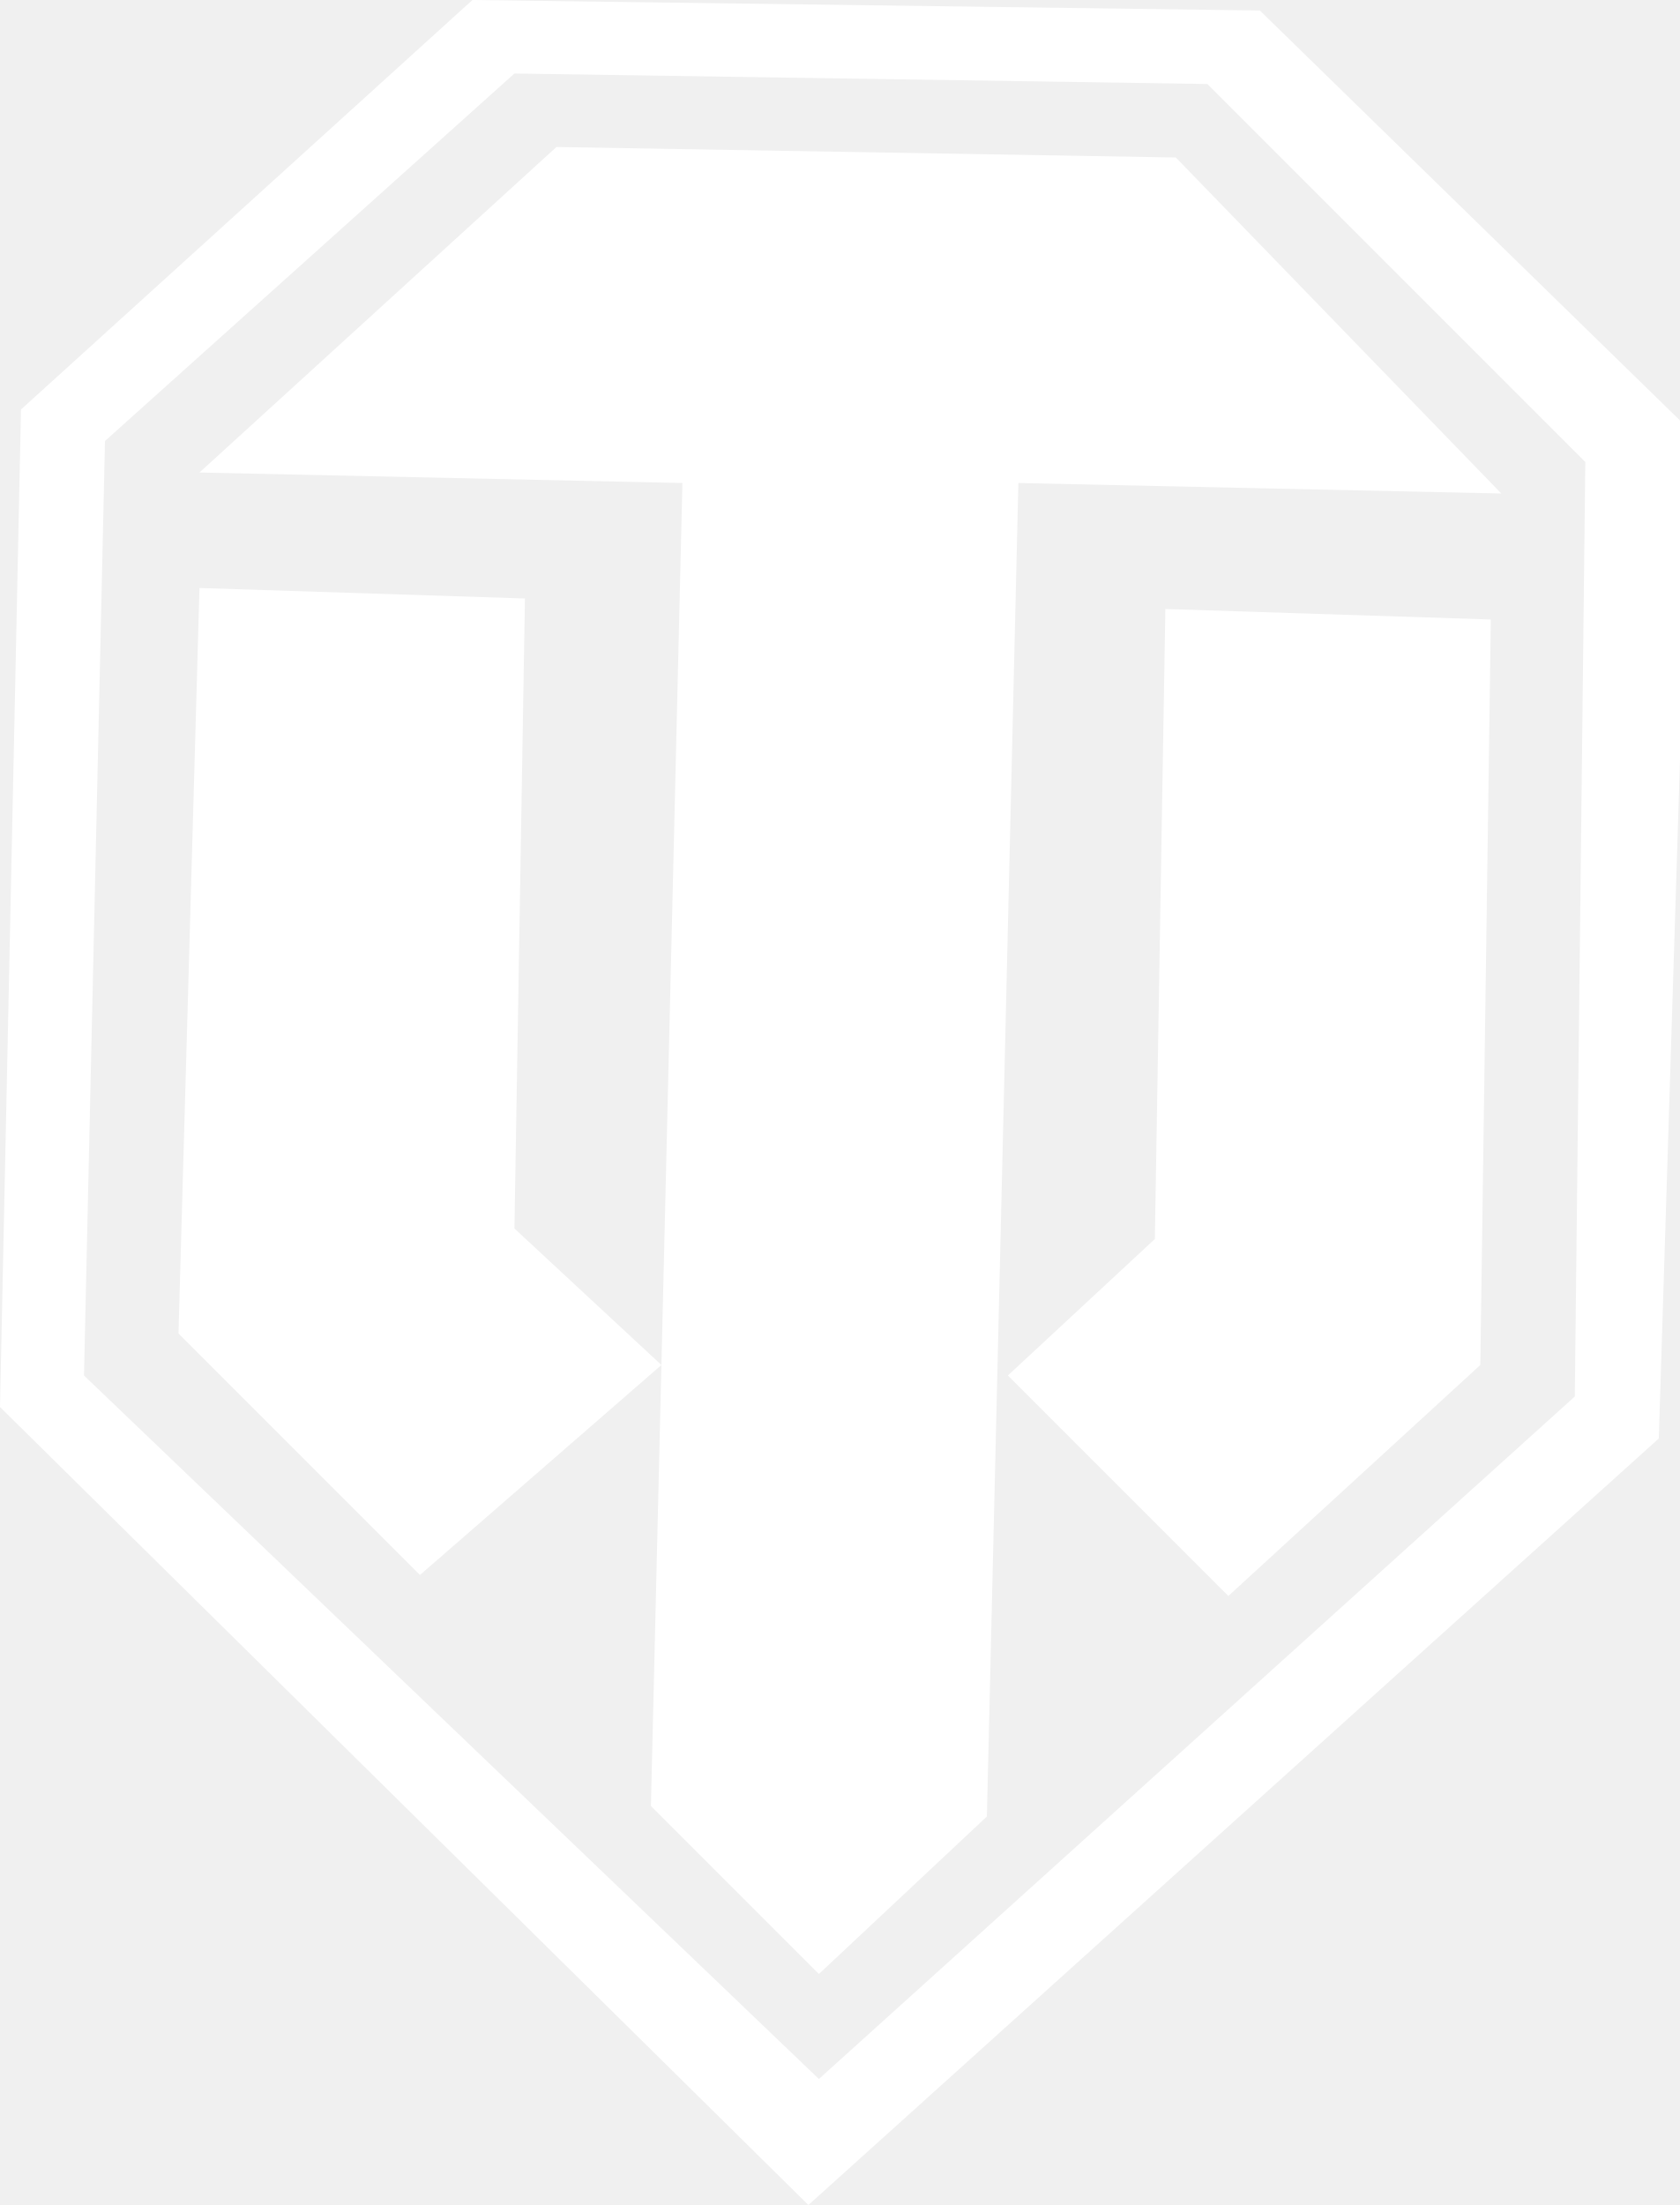
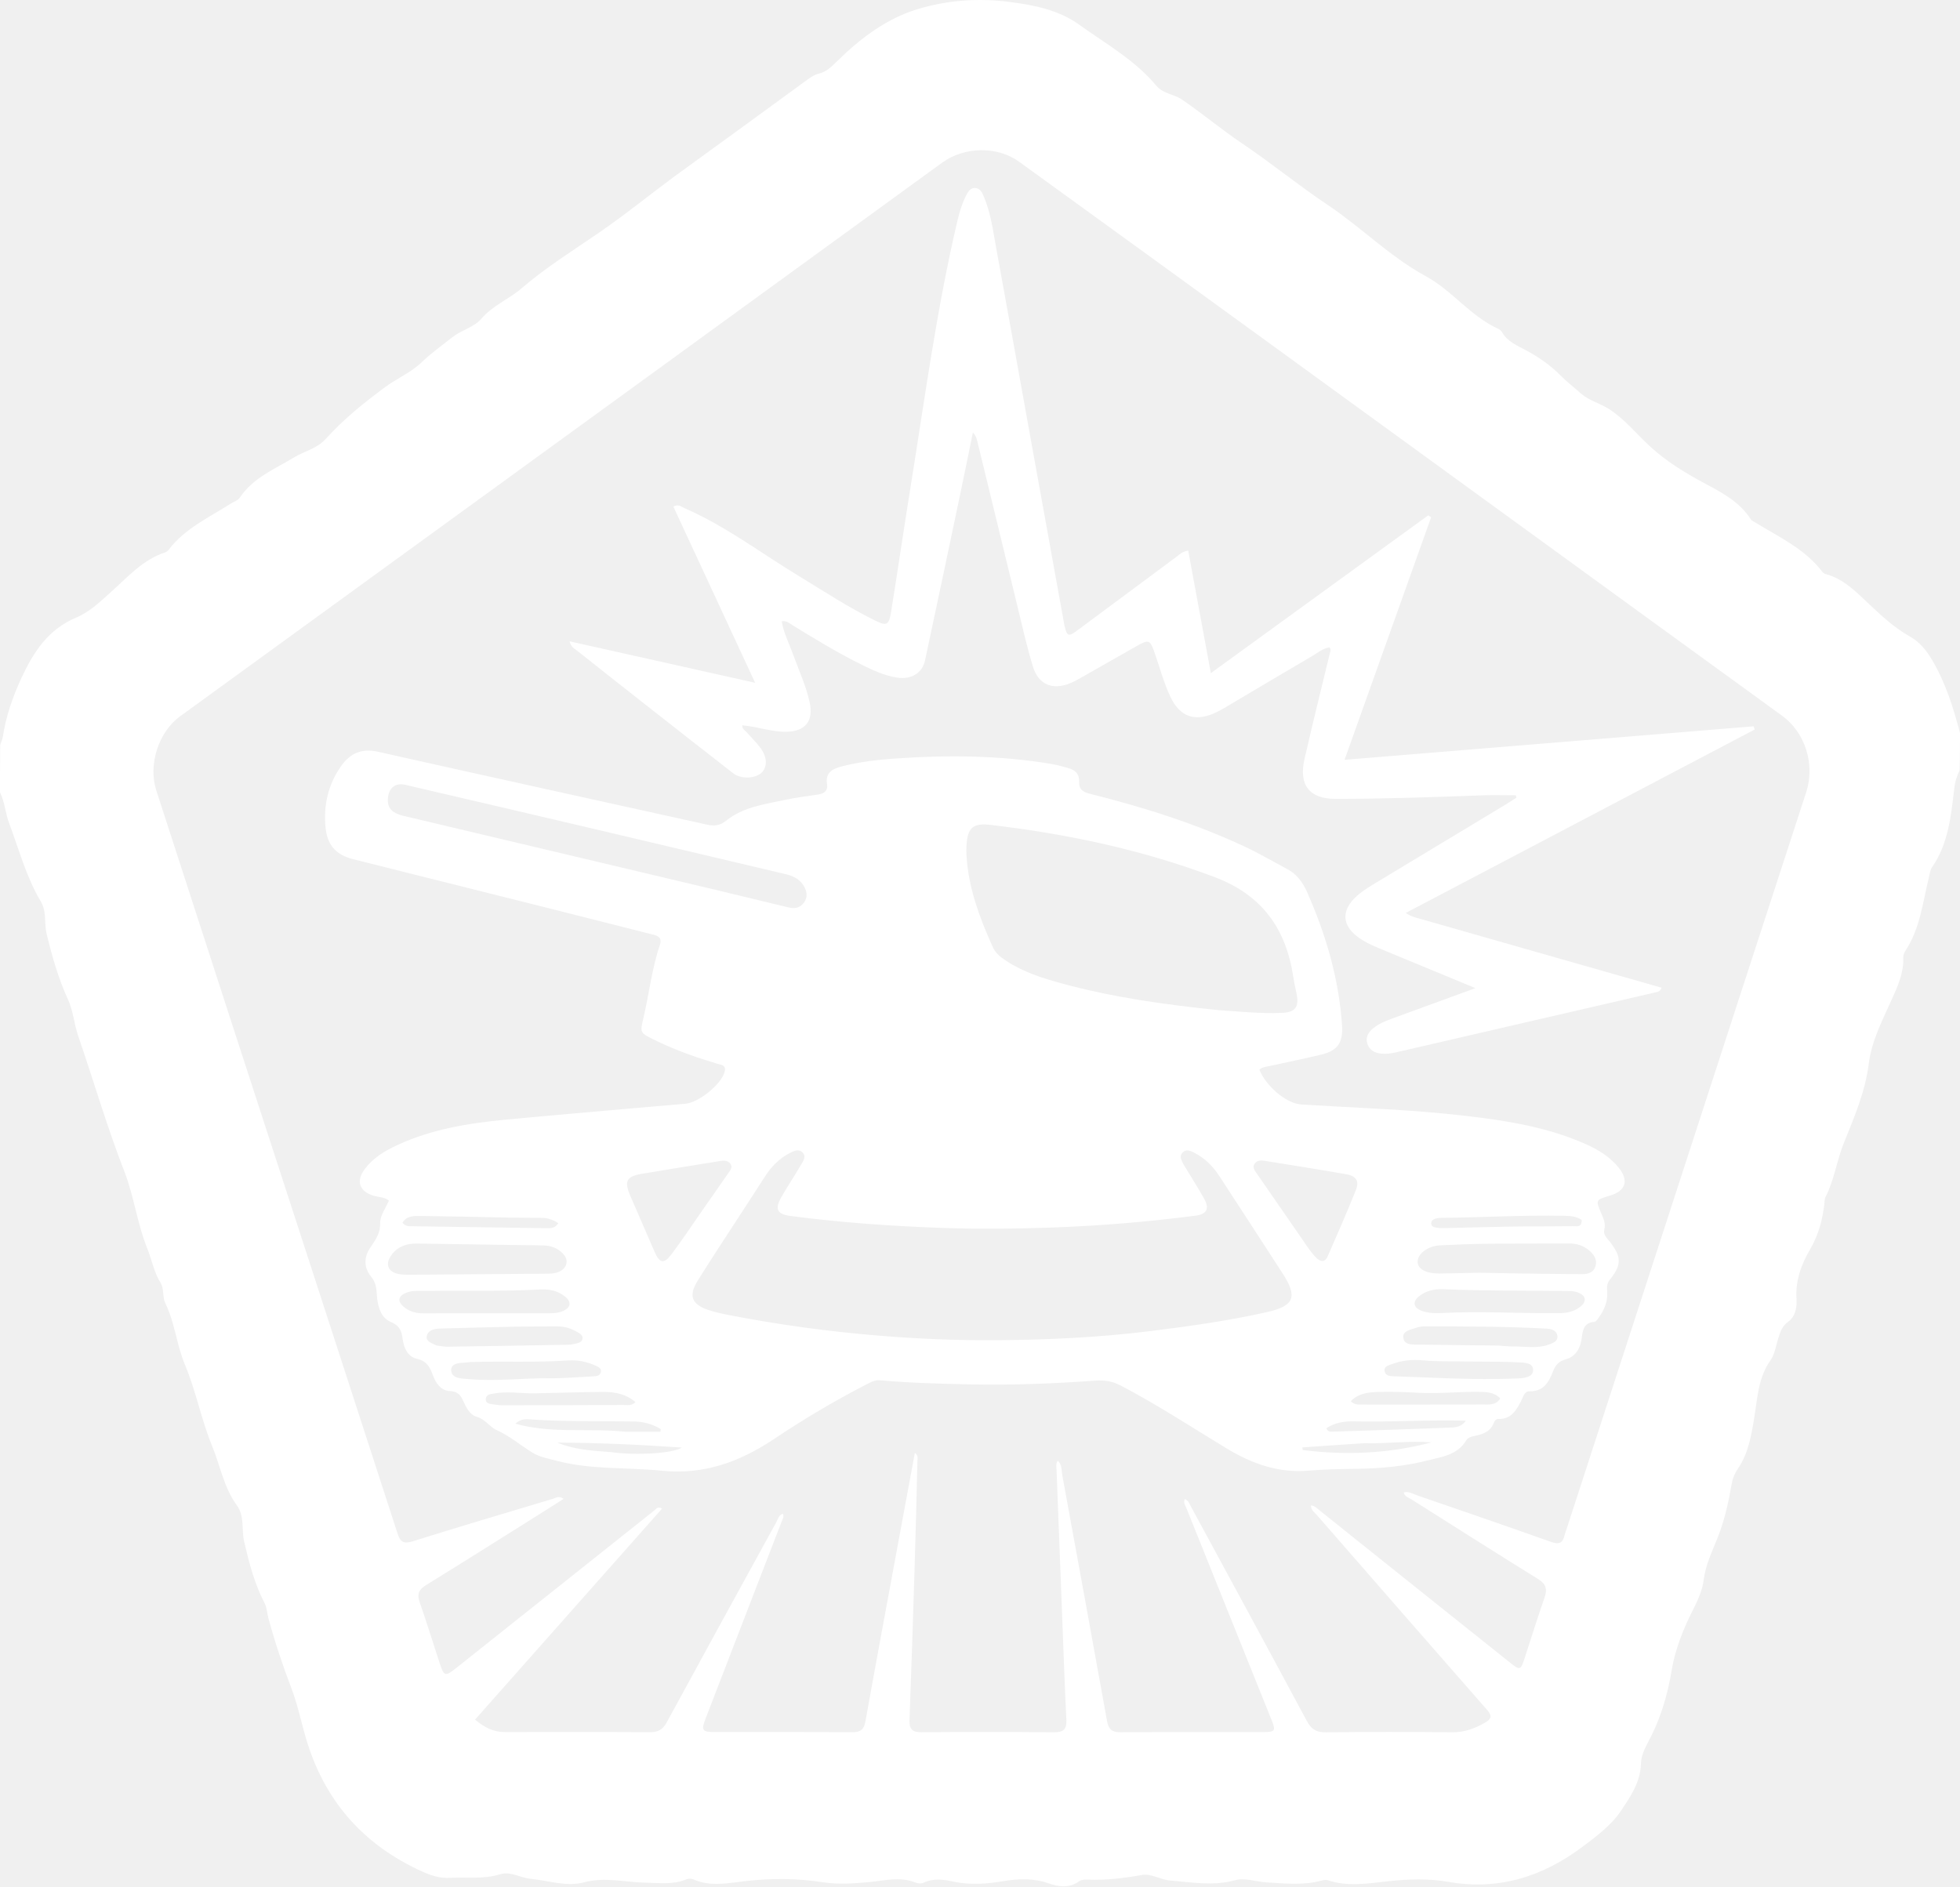
- <svg xmlns="http://www.w3.org/2000/svg" viewBox="0 0 16 21" width="16" height="21">
-   <path fill-rule="evenodd" clip-rule="evenodd" fill="#fff" d="M5.3 1.4L1.9 4.5l4.6.1-.3 12.6 1.6 1.6 1.6-1.5.3-12.7 4.6.1-3.1-3.2-5.9-.1zM5 5.7l-.1 6L6.3 13 4 15l-2.3-2.3.2-7.1 3.1.1zm10.8 8L7.7 21 0 13.4l.2-9.5L4.5 0l7.5.1 4.1 4-.3 9.6zm-15-.6L1 4.2 4.9.7l6.6.1 3.6 3.6-.1 8.9-7.2 6.5-7-6.7zM11 11.8l.1-6 3.1.1-.1 7.1-2.4 2.2-2.1-2.1 1.4-1.3z" />
+ <svg xmlns="http://www.w3.org/2000/svg" version="1.1" id="Layer_1" x="0px" y="0px" width="992" viewBox="0 0 992 954.736" enable-background="new 0 0 992 992" xml:space="preserve" height="954.736">
+   <defs id="defs215" />
+   <path fill="#000000" opacity="1" stroke="none" d="m 992,371.035 c 0,6.021 0,12.042 -0.181,18.839 -1.588,3.254 -2.297,5.835 -2.654,8.749 -1.714,13.98 -2.9,28.159 -11.287,40.303 -1.044,1.511 -1.178,3.41 -1.619,5.19 -3.148,12.683 -4.455,25.967 -11.977,37.259 -0.611,0.917 -1.029,2.189 -0.988,3.276 0.295,7.79 -2.854,14.625 -5.928,21.436 -4.729,10.475 -10.108,20.859 -11.546,32.315 -1.791,14.274 -7.4,27.189 -12.649,40.218 -3.599,8.934 -4.786,18.622 -9.238,27.23 -0.507,0.98 -0.464,2.265 -0.59,3.417 -0.895,8.171 -2.981,15.866 -7.216,23.094 -4.486,7.656 -7.493,15.925 -6.876,25.113 0.291,4.334 -0.646,8.922 -4.037,11.359 -3.259,2.343 -4.155,5.237 -5.187,8.511 -1.2,3.807 -1.765,8.123 -3.98,11.243 -6.11,8.607 -6.482,18.492 -8.072,28.289 -1.483,9.134 -2.949,18.513 -8.343,26.424 -1.67,2.449 -2.704,4.951 -3.179,7.726 -1.576,9.196 -3.592,18.335 -7.005,26.977 -2.825,7.155 -6.209,13.879 -7.2,21.799 -0.924,7.387 -5.112,14.01 -8.209,20.83 -3.589,7.901 -6.482,16.016 -7.933,24.62 -1.913,11.343 -4.914,22.275 -10.032,32.747 -2.244,4.591 -5.421,9.385 -5.548,14.619 -0.228,9.375 -5.231,16.58 -9.986,23.723 -5.009,7.523 -12.377,12.98 -19.594,18.394 -20.234,15.179 -42.538,22.218 -67.958,17.756 -10.045,-1.763 -20.168,-1.413 -30.331,-0.31 -10.197,1.106 -20.494,2.911 -30.669,-0.522 -0.868,-0.293 -2.002,-0.102 -2.935,0.151 -9.359,2.54 -18.785,1.525 -28.264,0.935 -5.301,-0.33 -10.698,-2.46 -15.843,-1.047 -10.979,3.017 -21.746,1.006 -32.66,0.136 -5.023,-0.4 -9.505,-3.686 -14.439,-2.807 -9.212,1.641 -18.403,2.754 -27.768,2.319 -1.272,-0.059 -2.848,0.103 -3.813,0.807 -5.063,3.693 -10.547,2.844 -15.7,1.047 -7.539,-2.628 -15.1,-2.339 -22.632,-1.07 -8.456,1.425 -16.813,2.054 -25.253,0.266 -5.094,-1.079 -10.158,-1.864 -15.166,0.503 -1.586,0.75 -3.282,0.29 -4.871,-0.301 -7.449,-2.769 -15.018,-0.728 -22.403,-0.027 -8.004,0.76 -15.938,1.341 -23.844,0.112 -12.931,-2.01 -25.784,-2.056 -38.793,-0.616 -8.811,0.975 -17.833,3.07 -26.586,-0.781 -1.258,-0.553 -2.596,-0.494 -3.897,0.038 -6.568,2.684 -13.377,1.707 -20.197,1.594 -10.477,-0.175 -20.731,-3.049 -31.53,-0.149 -8.639,2.32 -17.799,-0.921 -26.726,-1.786 -5.281,-0.512 -10.328,-3.99 -15.603,-2.325 -8.374,2.644 -16.85,1.313 -25.275,1.812 -4.999,0.296 -9.46,-1.109 -13.939,-3.127 -30.387,-13.689 -50.14,-36.478 -59.297,-68.547 -2.32,-8.124 -4.107,-16.539 -7.073,-24.301 -4.458,-11.669 -8.364,-23.441 -11.637,-35.452 -0.693,-2.544 -0.716,-5.316 -1.956,-7.69 -5.118,-9.798 -7.83,-20.363 -10.314,-31.039 -1.417,-6.092 0.317,-12.915 -3.662,-18.341 -6.64,-9.054 -8.443,-20.148 -12.589,-30.187 -5.474,-13.255 -8.1,-27.673 -13.72,-41.028 -4.246,-10.089 -5.061,-21.27 -9.964,-31.215 -1.478,-2.997 -0.552,-7.294 -2.264,-10.037 C 77.933,643.998 76.895,637.755 74.549,631.944 69.431,619.263 67.83,605.441 62.898,592.816 54.126,570.359 47.478,547.229 39.62,524.491 37.511,518.39 37.062,511.622 34.396,505.829 29.495,495.18 26.379,484.098 23.615,472.802 22.278,467.339 23.746,461.478 20.644,456.282 13.279,443.946 9.673,430.037 4.64,416.74 2.722,411.673 2.46,406.011 0,401.035 c 0,-7.688 0,-15.375 0.111,-23.883 0.52,-1.909 1.138,-2.966 1.306,-4.09 1.557,-10.467 5.016,-20.36 9.424,-29.888 6.034,-13.04 13.525,-24.668 27.777,-30.61 6.875,-2.867 12.407,-8.308 17.997,-13.328 8.263,-7.42 15.738,-15.927 26.778,-19.569 0.747,-0.246 1.515,-0.806 1.994,-1.433 8.25,-10.806 20.416,-16.322 31.458,-23.354 1.539,-0.98 3.603,-1.613 4.528,-3.003 6.714,-10.086 17.607,-14.367 27.351,-20.312 5.32,-3.246 11.626,-4.402 16.18,-9.45 8.959,-9.933 19.437,-18.409 30.163,-26.283 5.934,-4.356 13.095,-7.374 18.435,-12.549 4.832,-4.683 10.238,-8.477 15.452,-12.597 4.614,-3.646 10.996,-5.047 14.661,-9.345 5.763,-6.758 13.919,-9.859 20.435,-15.466 12.082,-10.396 25.703,-18.911 38.885,-27.95 13.976,-9.585 27.105,-20.397 40.842,-30.385 21.678,-15.763 43.406,-31.467 65.012,-47.334 1.716,-1.261 3.685,-2.458 5.715,-2.951 3.829,-0.928 6.314,-3.497 8.941,-6.061 11.89,-11.604 24.837,-21.671 41.019,-26.576 15.177,-4.6 30.744,-5.653 46.436,-3.651 12.454,1.589 24.937,4.082 35.277,11.51 13.46,9.669 28.195,17.879 39.016,30.851 3.506,4.202 8.871,4.241 12.949,7.012 10.329,7.018 19.917,15.127 30.224,22.048 14.9,10.005 28.74,21.407 43.649,31.363 16.999,11.351 31.45,26.168 49.605,36.045 13.353,7.264 22.657,20.32 36.775,26.681 0.72,0.324 1.424,0.988 1.82,1.675 2.765,4.791 7.632,6.725 12.156,9.165 6.327,3.411 12.253,7.476 17.292,12.58 3.292,3.335 6.958,6.149 10.432,9.221 4.248,3.756 9.717,4.984 14.306,7.941 8.056,5.191 14.027,12.807 20.996,19.15 8.517,7.751 17.827,13.321 27.718,18.622 8.623,4.621 17.412,9.258 22.953,17.957 0.494,0.776 1.568,1.207 2.416,1.728 12.008,7.366 25.064,13.304 33.899,24.987 0.375,0.495 1.052,0.892 1.664,1.058 9.269,2.523 15.617,9.27 22.268,15.504 6.215,5.826 12.495,11.683 19.895,15.827 5.431,3.042 8.854,7.358 11.824,12.425 6.715,11.458 10.645,23.972 13.967,36.719 M 275.339,764.947 c -19.898,12.48 -39.75,25.036 -59.738,37.369 -3.614,2.23 -4.635,4.493 -3.228,8.544 3.601,10.371 6.864,20.859 10.27,31.297 2.035,6.234 2.78,6.455 7.998,2.304 33.507,-26.656 67.006,-53.322 100.529,-79.958 0.923,-0.733 1.707,-2.228 3.912,-0.931 -31.517,35.567 -62.918,71.004 -94.652,106.816 4.864,4.078 9.485,6.299 15.073,6.297 24.498,-0.007 48.997,-0.08 73.494,0.053 3.981,0.021 6.426,-1.255 8.361,-4.812 18.469,-33.952 37.067,-67.833 55.671,-101.711 0.798,-1.453 1.134,-3.442 3.217,-4.037 0.705,1.636 -0.178,2.767 -0.637,3.957 -12.826,33.238 -25.659,66.473 -38.496,99.707 -2.272,5.883 -1.739,6.814 4.395,6.824 23.331,0.039 46.663,-0.058 69.994,0.085 4.158,0.025 5.795,-1.467 6.531,-5.564 5.751,-32.04 11.719,-64.04 17.626,-96.052 2.428,-13.159 4.874,-26.315 7.362,-39.743 1.844,1.254 1.345,2.697 1.317,3.884 -0.435,17.983 -0.874,35.967 -1.428,53.947 -0.795,25.801 -1.625,51.602 -2.59,77.397 -0.17,4.54 1.396,6.172 6.014,6.138 22.33,-0.164 44.663,-0.167 66.993,0.025 4.727,0.041 6.637,-1.328 6.389,-6.273 -0.836,-16.628 -1.388,-33.27 -2.033,-49.907 -0.988,-25.451 -1.968,-50.902 -2.93,-76.353 -0.061,-1.617 -0.541,-3.314 0.621,-4.946 2.229,2.069 1.815,4.877 2.274,7.384 7.588,41.504 15.2,83.003 22.668,124.529 0.732,4.074 2.51,5.566 6.637,5.544 24.164,-0.131 48.329,-0.048 72.494,-0.07 5.871,-0.005 6.324,-0.632 4.175,-5.984 -14.326,-35.687 -28.691,-71.359 -43.029,-107.042 -0.608,-1.512 -1.794,-2.988 -0.931,-4.906 1.91,0.748 2.302,2.294 2.996,3.574 19.596,36.178 39.242,72.329 58.682,108.591 2.251,4.198 4.803,5.948 9.688,5.888 21.328,-0.262 42.663,-0.235 63.993,-0.037 6.126,0.057 11.368,-1.865 16.511,-4.823 3.146,-1.81 3.909,-3.316 1.177,-6.429 -28.794,-32.809 -57.47,-65.722 -86.152,-98.629 -1.192,-1.368 -3.017,-2.461 -3.066,-4.905 1.857,0.121 2.75,1.158 3.758,1.966 6.499,5.209 12.986,10.435 19.492,15.636 25.89,20.701 51.777,41.407 77.689,62.081 4.84,3.862 5.205,3.724 7.177,-2.267 3.383,-10.275 6.551,-20.625 10.138,-30.827 1.55,-4.409 0.591,-6.966 -3.421,-9.451 -21.384,-13.249 -42.621,-26.734 -63.879,-40.186 -1.463,-0.926 -3.472,-1.357 -4.005,-3.578 2.533,-0.695 4.572,0.738 6.679,1.462 22.667,7.795 45.337,15.587 67.926,23.604 3.982,1.413 5.981,0.643 6.814,-3.427 0.198,-0.97 0.637,-1.89 0.945,-2.839 28.96,-89.103 57.912,-178.209 86.88,-267.309 11.474,-35.29 23,-70.564 34.469,-105.856 4.592,-14.132 -0.449,-30.182 -12.204,-38.741 -23.569,-17.162 -47.189,-34.255 -70.775,-51.394 -61.994,-45.051 -123.969,-90.127 -185.973,-135.163 -43.132,-31.328 -86.273,-62.645 -129.471,-93.881 -11.052,-7.992 -27.719,-7.607 -38.86,0.492 C 422.025,122.18 367.182,162.05 312.326,201.904 238.599,255.467 164.858,309.013 91.128,362.573 80.185,370.522 74.905,387.131 79.087,400.01 c 12.486,38.447 24.904,76.916 37.398,115.361 28.234,86.874 56.526,173.728 84.665,260.633 1.443,4.456 3.016,5.607 7.755,4.119 23.498,-7.378 47.12,-14.362 70.715,-21.428 1.606,-0.481 3.253,-1.842 5.655,-0.058 -3.28,2.077 -6.306,3.992 -9.936,6.309 z" id="path206" style="fill:#ffffff;fill-opacity:1" />
+   <path fill="#000000" opacity="1" stroke="none" d="m 661.293,450.946 c 9.755,21.932 16.335,44.307 17.946,68.005 0.586,8.624 -2.12,12.815 -10.498,14.837 -8.562,2.067 -17.212,3.768 -25.808,5.698 -1.895,0.425 -3.968,0.476 -5.517,1.901 2.736,7.291 12.821,17.145 21.422,17.676 27.722,1.709 55.534,2.513 83.145,5.741 20.847,2.438 41.561,5.735 60.941,14.443 6.281,2.823 12.09,6.435 16.449,11.909 5.094,6.397 3.406,11.62 -4.366,13.942 -7.528,2.249 -7.518,2.244 -4.502,9.191 1.125,2.592 2.236,5.107 1.459,8.156 -0.653,2.565 1.456,4.299 2.849,6.102 5.988,7.751 6.024,11.649 -0.166,19.336 -1.549,1.924 -1.328,4.086 -1.207,6.195 0.274,4.758 -1.458,8.803 -4.101,12.557 -0.658,0.934 -1.528,2.344 -2.388,2.41 -5.865,0.45 -5.925,5.01 -6.545,9.027 -0.759,4.924 -3.348,8.698 -7.934,9.949 -3.637,0.992 -5.216,2.965 -6.439,6.083 -2.136,5.444 -4.766,10.242 -11.926,10.103 -2.697,-0.052 -3.253,3.053 -4.304,5.041 -2.482,4.696 -5.058,9.131 -11.371,8.94 -1.112,-0.034 -1.925,0.812 -2.265,1.734 -1.753,4.754 -5.689,6.088 -10.137,6.923 -1.395,0.262 -3.222,0.976 -3.861,2.065 -4.456,7.598 -12.463,8.467 -19.712,10.309 -11.637,2.957 -23.577,4.038 -35.602,4.207 -8.158,0.115 -16.341,0.221 -24.46,0.928 -15.344,1.336 -28.849,-3.537 -41.663,-11.298 -17.807,-10.784 -35.214,-22.239 -53.716,-31.864 -4.168,-2.168 -8.2,-2.727 -12.913,-2.384 -20.93,1.524 -41.901,2.332 -62.899,1.894 -15.318,-0.32 -30.632,-0.715 -45.902,-2.084 -2.659,-0.238 -4.815,1.099 -7.033,2.237 -16.027,8.225 -31.486,17.459 -46.441,27.45 -17.304,11.561 -35.537,18.269 -56.834,16.098 -17.671,-1.801 -35.655,-0.411 -53.07,-4.992 -4.175,-1.098 -8.67,-1.893 -12.267,-4.068 -6.188,-3.742 -11.569,-8.526 -18.44,-11.562 -3.149,-1.391 -5.582,-5.432 -9.934,-6.678 -3.605,-1.032 -5.339,-4.762 -6.906,-8.162 -1.282,-2.781 -2.755,-4.717 -6.632,-4.86 -4.504,-0.165 -7.182,-3.966 -8.658,-8.038 -1.48,-4.084 -3.104,-7.182 -8.107,-8.297 -4.573,-1.019 -6.585,-5.445 -7.181,-9.96 -0.542,-4.11 -1.408,-6.781 -6.143,-8.758 -4.959,-2.07 -6.603,-8.108 -6.922,-13.608 -0.204,-3.513 -0.525,-6.418 -3.069,-9.489 -3.344,-4.036 -3.595,-9.333 -0.522,-14.031 2.597,-3.97 5.395,-7.384 5.269,-12.867 -0.086,-3.744 2.827,-7.557 4.414,-11.373 -2.304,-1.825 -4.923,-1.655 -7.269,-2.313 -7.735,-2.167 -9.672,-7.496 -4.765,-13.891 4.262,-5.555 10.157,-9.044 16.414,-11.932 17.325,-7.997 35.843,-11.011 54.609,-12.799 21.522,-2.05 43.066,-3.872 64.601,-5.78 8.781,-0.778 17.563,-1.547 26.349,-2.276 6.918,-0.574 18.231,-9.763 19.994,-16.189 0.931,-3.393 -1.736,-3.495 -3.656,-4.061 -9.752,-2.877 -19.327,-6.218 -28.563,-10.493 -1.361,-0.63 -2.718,-1.27 -4.057,-1.944 -6.537,-3.289 -6.57,-3.302 -4.853,-10.612 2.886,-12.284 4.242,-24.921 8.312,-36.923 1.448,-4.27 -1.319,-4.866 -4.147,-5.584 -17.728,-4.504 -35.46,-8.997 -53.201,-13.452 -32.582,-8.181 -65.176,-16.312 -97.754,-24.51 -8.728,-2.197 -13.157,-7.032 -14.059,-15.919 -1.147,-11.313 1.267,-21.918 7.896,-31.273 4.509,-6.363 10.293,-9.081 18.559,-7.225 55.479,12.458 111.027,24.602 166.544,36.89 3.593,0.795 6.54,0.598 9.69,-1.951 8.758,-7.086 19.758,-8.377 30.296,-10.648 5.352,-1.154 10.814,-1.81 16.237,-2.62 3.076,-0.46 5.108,-1.885 4.577,-5.248 -0.959,-6.071 2.983,-7.847 7.632,-9.039 8.732,-2.237 17.684,-3.299 26.618,-3.922 26.633,-1.856 53.238,-1.681 79.664,2.78 2.777,0.469 5.494,1.313 8.222,2.047 3.435,0.923 5.625,3.018 5.453,6.754 -0.185,4.002 1.932,5.373 5.516,6.267 26.857,6.701 53.204,14.979 78.329,26.731 7.382,3.453 14.44,7.601 21.64,11.443 4.459,2.379 7.352,6.166 9.638,10.972 m -62.174,138.596 c 3.445,5.701 7.016,11.33 10.297,17.124 2.858,5.048 1.392,7.906 -4.322,8.647 -24.104,3.124 -48.313,5.132 -72.596,6.002 -18.304,0.656 -36.611,0.847 -54.946,0.216 -25.962,-0.893 -51.825,-2.69 -77.575,-6.086 -6.65,-0.877 -7.958,-3.501 -4.544,-9.467 3.225,-5.636 6.833,-11.051 10.132,-16.647 1.06,-1.798 2.571,-3.996 0.68,-5.948 -1.983,-2.048 -4.404,-0.854 -6.478,0.211 -5.318,2.729 -9.364,6.837 -12.566,11.855 -3.942,6.178 -7.976,12.297 -11.958,18.45 -7.422,11.466 -14.985,22.844 -22.197,34.44 -4.685,7.534 -2.93,11.907 5.529,14.718 3.456,1.149 7.058,1.919 10.642,2.616 24.661,4.795 49.497,8.188 74.554,10.277 20.27,1.69 40.577,2.551 60.856,2.392 25.614,-0.201 51.228,-1.364 76.724,-4.51 20.141,-2.485 40.219,-5.269 60.011,-9.738 13.707,-3.095 15.454,-7.706 7.912,-19.377 -10.669,-16.51 -21.41,-32.974 -32.138,-49.446 -3.237,-4.97 -7.329,-9.072 -12.646,-11.796 -1.919,-0.984 -4.112,-2.033 -6.001,-0.095 -1.743,1.788 -0.64,3.719 0.631,6.163 m 17.929,-78.231 c 10.457,0.685 20.892,1.779 31.4,1.378 7.146,-0.273 9.167,-2.773 7.753,-9.854 -0.553,-2.769 -1.215,-5.522 -1.634,-8.311 -3.685,-24.495 -15.797,-41.541 -39.964,-50.645 -36.713,-13.831 -74.586,-21.839 -113.339,-26.362 -9.092,-1.061 -11.609,1.611 -12.119,10.765 -0.083,1.493 -0.073,2.998 0.009,4.492 0.917,16.579 6.655,31.788 13.371,46.704 1.343,2.983 3.87,4.947 6.533,6.72 8.581,5.712 18.253,8.812 28.055,11.496 25.894,7.091 52.373,10.81 79.934,13.616 M 361.174,450.142 c 12.602,3.035 25.211,6.044 37.803,9.125 3.229,0.79 6.011,0.313 7.985,-2.491 1.97,-2.798 1.453,-5.707 -0.205,-8.451 -2.133,-3.531 -5.551,-5.036 -9.419,-5.946 -30.73,-7.23 -61.441,-14.544 -92.173,-21.768 -33.317,-7.831 -66.647,-15.609 -99.983,-23.364 -4.837,-1.125 -8.085,1.231 -8.756,6.065 -0.72,5.191 1.483,8.128 7.71,9.607 52.071,12.364 104.155,24.673 157.038,37.224 m -6.304,163.329 c 4.575,-6.539 9.182,-13.056 13.701,-19.633 0.995,-1.447 2.495,-3.067 1.003,-4.935 -1.265,-1.584 -3.194,-1.574 -5.068,-1.269 -13.264,2.159 -26.54,4.249 -39.787,6.508 -7.626,1.3 -8.863,3.737 -5.775,10.955 4.053,9.473 8.225,18.896 12.293,28.363 2.56,5.958 4.729,6.496 8.594,1.4 5.119,-6.751 9.799,-13.835 15.039,-21.389 m 302.285,10.965 c 2.917,4.039 5.369,8.426 8.887,12.015 2.148,2.192 4.456,2.776 5.906,-0.528 4.876,-11.106 9.748,-22.22 14.251,-33.479 1.881,-4.704 0.211,-7.229 -4.897,-8.118 -13.721,-2.388 -27.475,-4.582 -41.227,-6.787 -1.805,-0.289 -3.789,-0.317 -5.03,1.392 -1.378,1.899 -0.03,3.485 0.99,4.966 6.883,9.997 13.803,19.968 21.12,30.539 m -392.671,5.786 c -17.788,-0.267 -35.577,-0.527 -53.365,-0.805 -5.088,-0.079 -9.554,1.325 -12.766,5.491 -3.745,4.859 -2.087,9.108 3.912,10.014 1.96,0.296 3.979,0.298 5.969,0.283 22.95,-0.166 45.899,-0.369 68.848,-0.535 2.016,-0.015 3.977,-0.132 5.847,-0.976 4.205,-1.897 5.122,-5.963 1.916,-9.26 -2.531,-2.604 -5.776,-3.891 -9.394,-4.042 -3.322,-0.138 -6.651,-0.116 -10.968,-0.171 m 484.043,13.967 c 6.825,0.126 13.649,0.278 20.475,0.372 10.49,0.145 20.981,0.292 31.472,0.346 2.928,0.015 5.868,-0.56 6.954,-3.773 1.179,-3.492 -0.673,-6.186 -3.202,-8.299 -2.898,-2.422 -6.325,-3.487 -10.17,-3.46 -13.823,0.098 -27.648,8e-4 -41.471,0.153 -7.99,0.088 -15.98,0.426 -23.962,0.813 -5.882,0.286 -11.081,4.252 -11.13,8.201 -0.046,3.725 4.158,6.087 11.067,6.036 6.327,-0.047 12.653,-0.248 19.967,-0.388 m -531.952,9.202 c -3.795,0.172 -7.683,-0.561 -11.332,1.062 -3.701,1.646 -4.136,4.174 -1.081,6.847 2.876,2.516 6.332,3.447 10.145,3.437 21.288,-0.054 42.576,-0.063 63.863,-0.051 2.358,10e-4 4.658,-0.175 6.826,-1.146 3.915,-1.754 4.367,-4.446 1.082,-7.208 -3.642,-3.062 -8.171,-3.919 -12.659,-3.674 -18.617,1.017 -37.246,0.458 -56.844,0.732 M 729.497,664.59 c 19.963,-1.039 39.926,0.262 59.891,0.048 3.825,-0.041 7.288,-0.814 10.284,-3.11 3.609,-2.766 3.133,-5.803 -1.09,-7.351 -1.222,-0.448 -2.58,-0.715 -3.88,-0.732 -21.459,-0.269 -42.924,-0.01 -64.377,-0.925 -4.351,-0.186 -8.669,0.785 -12.188,3.645 -3.288,2.672 -2.801,5.646 1.122,7.177 2.98,1.163 6.137,1.442 10.238,1.249 m -508.616,16.387 c 1.803,0.229 3.609,0.678 5.408,0.653 20.472,-0.282 40.943,-0.626 61.414,-0.997 1.31,-0.024 2.636,-0.317 3.913,-0.646 1.433,-0.37 3.097,-0.708 3.227,-2.598 0.106,-1.551 -1.176,-2.314 -2.319,-2.992 -3.199,-1.899 -6.616,-3.07 -10.4,-3.038 -6.659,0.057 -13.321,-0.025 -19.978,0.107 -12.979,0.255 -25.957,0.583 -38.933,0.962 -2.852,0.083 -6.157,0.421 -7.132,3.474 -0.887,2.776 1.976,3.786 4.801,5.074 m 537.487,0.069 c 2.488,0.164 4.979,0.487 7.465,0.46 5.947,-0.064 11.987,1.176 17.806,-0.874 2.148,-0.756 4.949,-1.649 4.597,-4.476 -0.367,-2.951 -3.235,-3.561 -5.775,-3.695 -20.598,-1.093 -41.217,-1.134 -61.836,-1.098 -1.144,0.002 -2.352,0.17 -3.42,0.561 -2.874,1.055 -7.421,1.487 -6.983,5.14 0.479,3.997 5.055,3.444 8.26,3.502 12.97,0.232 25.943,0.318 39.886,0.48 m -520.491,8.346 c -3.582,0.68 -9.472,-0.301 -9.506,4.011 -0.037,4.62 5.809,4.347 9.675,4.675 13.303,1.13 26.585,-0.592 39.89,-0.473 7.469,0.067 14.945,-0.611 22.417,-0.98 1.519,-0.075 3.239,-0.249 3.707,-1.943 0.592,-2.144 -1.325,-2.867 -2.776,-3.527 -4.306,-1.959 -8.985,-2.892 -13.595,-2.572 -16.291,1.132 -32.599,0.26 -49.812,0.809 m 506.623,-0.25 c -8.147,-0.209 -16.302,0.153 -24.445,-0.618 -5.339,-0.506 -10.645,0.053 -15.707,1.968 -1.64,0.62 -3.965,1.115 -3.581,3.465 0.4,2.449 2.704,2.57 4.753,2.646 5.819,0.216 11.639,0.412 17.457,0.652 15.13,0.626 30.265,1.065 45.402,0.421 3.118,-0.133 7.498,-0.629 7.558,-4.186 0.065,-3.892 -4.576,-3.788 -7.479,-3.948 -7.637,-0.418 -15.303,-0.304 -23.958,-0.401 m -52.826,21.788 c 19.665,-0.009 39.33,0.025 58.994,-0.07 2.988,-0.015 6.388,0.523 8.657,-3.049 -3.239,-3.351 -7.314,-3.281 -11.161,-3.328 -9.988,-0.122 -19.955,1.018 -29.965,0.483 -6.984,-0.374 -13.997,-0.648 -20.979,-0.427 -4.774,0.151 -9.727,0.708 -13.539,4.667 2.385,2.468 4.853,1.466 7.994,1.725 m -421.16,-5.695 c -6.808,0.098 -13.616,-1.139 -20.427,0.064 -1.84,0.325 -4.034,0.454 -4.22,2.687 -0.207,2.493 2.107,2.577 3.901,2.842 1.478,0.218 2.973,0.455 4.46,0.454 20.469,-0.02 40.939,-0.061 61.408,-0.162 1.89,-0.009 4.001,0.583 6.001,-1.463 -4.796,-4.08 -10.409,-5.169 -16.198,-5.137 -11.311,0.063 -22.621,0.464 -34.926,0.716 m 529.996,-87.775 c -2.747,-1.886 -5.868,-2.03 -9.06,-2.092 -20.469,-0.397 -40.909,0.81 -61.366,1.038 -0.993,0.011 -2.021,0.011 -2.968,0.262 -1.278,0.338 -2.723,0.801 -2.746,2.45 -0.023,1.742 1.478,2.072 2.783,2.279 1.305,0.208 2.652,0.239 3.977,0.209 11.139,-0.248 22.277,-0.606 33.417,-0.774 10.479,-0.158 20.962,-0.066 31.441,-0.229 1.885,-0.029 4.662,0.882 4.521,-3.144 m -543.012,-1.184 c -14.79,-0.291 -29.58,-0.658 -44.372,-0.819 -3.429,-0.037 -7.223,-0.236 -9.422,3.409 1.283,1.717 2.812,1.753 4.306,1.776 22.937,0.35 45.874,0.691 68.811,1.013 2.109,0.029 4.231,-0.067 5.746,-2.539 -2.647,-1.715 -5.23,-2.64 -8.109,-2.682 -5.32,-0.079 -10.641,-0.105 -16.961,-0.159 m 59.082,108.404 c 5.89,0 11.78,0 17.67,0 0.057,-0.45 0.114,-0.9 0.172,-1.35 -4.042,-2.46 -8.591,-3.747 -13.317,-3.838 -17.447,-0.336 -34.909,0.159 -52.343,-1.043 -2.316,-0.16 -4.883,-0.565 -7.94,2.142 18.696,5.224 36.963,2.092 55.759,4.089 m 368.158,-5.264 c -4.801,-0.029 -9.36,0.757 -13.451,3.515 0.77,1.802 1.989,1.737 3.13,1.699 20.096,-0.662 40.195,-1.278 60.285,-2.094 2.563,-0.104 5.36,-0.667 7.16,-3.472 -18.795,-0.532 -37.485,0.81 -57.124,0.352 m -375.483,15.566 c 12.505,1.77 30.878,0.76 35.899,-2.296 -21.387,-1.484 -42.226,-2.425 -63.112,-2.523 8.473,3.521 17.381,4.12 27.212,4.819 m 381.57,-4.527 c -5.31,0.348 -10.621,0.686 -15.931,1.047 -5.241,0.356 -10.481,0.735 -15.721,1.104 0.051,0.445 0.101,0.889 0.151,1.334 21.658,2.672 43.121,1.928 65.206,-3.873 -11.547,-0.947 -22.137,0.74 -33.706,0.388 z" id="path208" style="fill:#ffffff;fill-opacity:1" />
+   <path fill="#000000" opacity="1" stroke="none" d="m 721.111,465.729 c 40.186,11.442 79.979,22.814 119.818,34.199 -0.602,1.832 -1.798,2.058 -2.879,2.308 -43.912,10.159 -87.831,20.291 -131.741,30.46 -2.471,0.572 -4.945,0.831 -7.438,0.567 -3.211,-0.339 -5.818,-1.857 -6.836,-5.036 -1.049,-3.277 0.549,-5.851 3.049,-7.847 2.764,-2.206 5.991,-3.561 9.296,-4.764 13.896,-5.055 27.779,-10.144 42.36,-15.474 -15.502,-6.415 -30.355,-12.567 -45.213,-18.706 -5.082,-2.1 -10.246,-4.057 -14.649,-7.459 -7.49,-5.788 -7.908,-12.845 -1.147,-19.521 2.739,-2.705 5.953,-4.81 9.244,-6.793 22.12,-13.331 44.237,-26.666 66.348,-40.012 2.082,-1.257 4.113,-2.6 6.167,-3.902 -0.112,-0.405 -0.223,-0.809 -0.335,-1.214 -5.739,0 -11.485,-0.18 -17.216,0.031 -24.642,0.909 -49.285,1.779 -73.946,1.794 -13.259,0.008 -18.772,-6.935 -15.765,-20.151 4.056,-17.83 8.5,-35.572 12.789,-53.35 0.23,-0.955 0.769,-1.875 -0.082,-3.185 -3.427,0.437 -6.094,2.798 -8.983,4.486 -14.815,8.657 -29.54,17.468 -44.313,26.198 -1.718,1.015 -3.487,1.977 -5.321,2.756 -9.879,4.191 -17.12,1.543 -21.812,-8.151 -3.565,-7.365 -5.553,-15.328 -8.277,-23.012 -2.124,-5.993 -2.888,-6.344 -8.49,-3.196 -9.585,5.388 -19.107,10.887 -28.673,16.31 -1.736,0.984 -3.504,1.946 -5.343,2.711 -8.906,3.703 -16.125,0.839 -18.946,-8.408 -3.198,-10.48 -5.557,-21.22 -8.161,-31.877 -6.709,-27.454 -13.348,-54.925 -20.031,-82.386 -0.34,-1.399 -0.824,-2.762 -2.189,-4.179 -2.019,9.847 -3.996,19.702 -6.065,29.539 -6.019,28.62 -12.02,57.244 -18.158,85.838 -1.395,6.497 -7.133,9.784 -14.187,8.663 -6.17,-0.98 -11.77,-3.538 -17.31,-6.252 -12.286,-6.02 -23.946,-13.138 -35.587,-20.29 -1.497,-0.92 -2.845,-2.355 -5.438,-1.958 0.965,5.908 3.669,11.059 5.613,16.428 2.945,8.13 6.626,16 8.502,24.5 2.104,9.527 -2.134,14.849 -11.844,14.986 -7.545,0.106 -14.679,-2.654 -22.229,-3.254 -0.146,1.993 1.472,2.591 2.37,3.634 2.278,2.648 4.835,5.083 6.892,7.888 3.388,4.62 3.47,9.465 0.597,12.354 -3.073,3.09 -10.484,3.481 -14.364,0.466 -15.13,-11.753 -30.196,-23.59 -45.265,-35.422 -11.268,-8.848 -22.517,-17.721 -33.738,-26.63 -1.37,-1.087 -3.236,-1.794 -3.881,-4.807 31.076,6.945 61.693,13.787 93.892,20.983 -14.262,-30.729 -27.818,-59.939 -41.375,-89.149 2.503,-1.5 3.988,0.052 5.539,0.726 20.765,9.019 38.748,22.74 57.954,34.395 12.673,7.69 25.07,15.849 38.387,22.426 6.013,2.969 7.193,2.535 8.246,-3.973 3.369,-20.82 6.391,-41.696 9.747,-62.518 7.32,-45.413 13.336,-91.057 23.919,-135.894 0.994,-4.211 2.226,-8.369 4.172,-12.262 0.975,-1.95 2.019,-4.151 4.52,-4.185 2.816,-0.039 3.853,2.451 4.725,4.555 3.468,8.365 4.616,17.321 6.228,26.135 5.947,32.512 11.757,65.049 17.63,97.575 5.488,30.396 10.991,60.79 16.488,91.184 0.148,0.817 0.272,1.64 0.47,2.445 1.222,4.983 1.949,5.31 6.209,2.162 16.885,-12.479 33.714,-25.033 50.576,-37.542 1.448,-1.074 2.702,-2.502 5.743,-3 3.79,20.514 7.582,41.038 11.462,62.038 37.083,-26.917 73.547,-53.386 110.012,-79.854 0.491,0.321 0.982,0.642 1.474,0.962 -14.456,40.501 -28.911,81.001 -43.814,122.757 69.905,-5.725 138.486,-11.341 207.068,-16.957 0.156,0.549 0.312,1.097 0.468,1.646 -58.682,30.849 -117.364,61.699 -176.54,92.808 3.137,2.261 6.309,2.593 9.604,3.661 z" id="path210" style="fill:#ffffff;fill-opacity:1" />
</svg>
